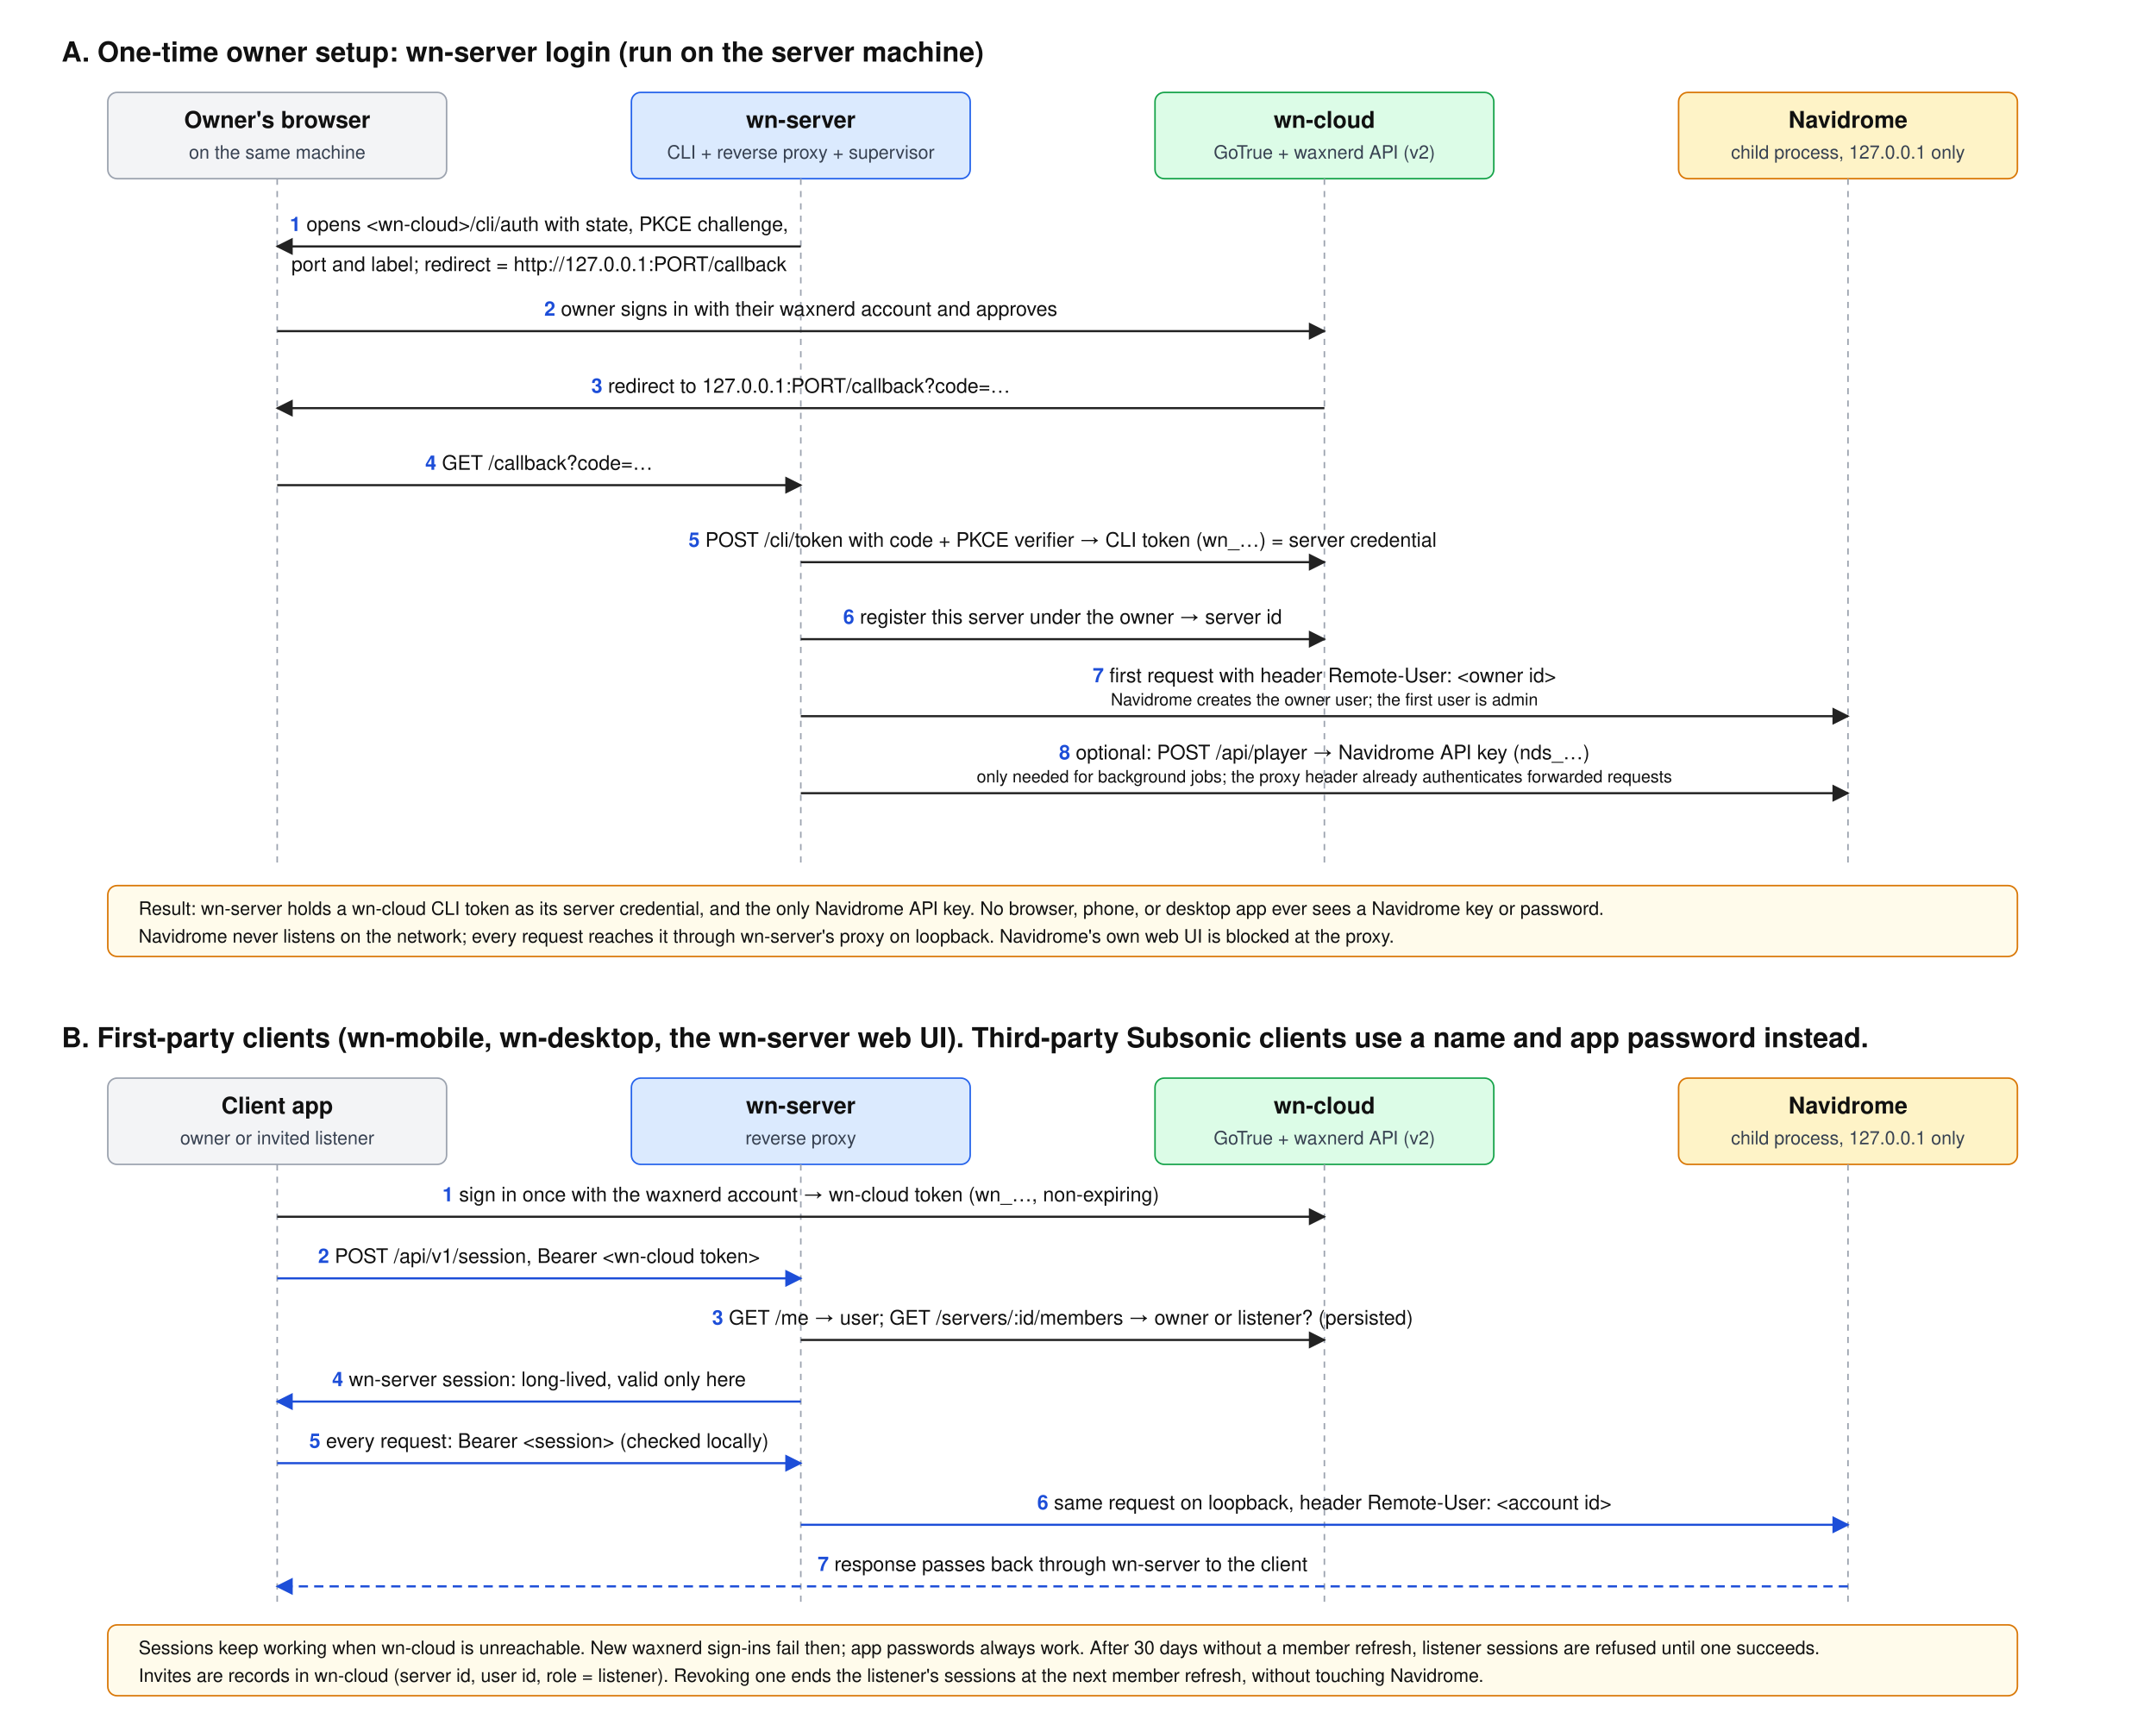
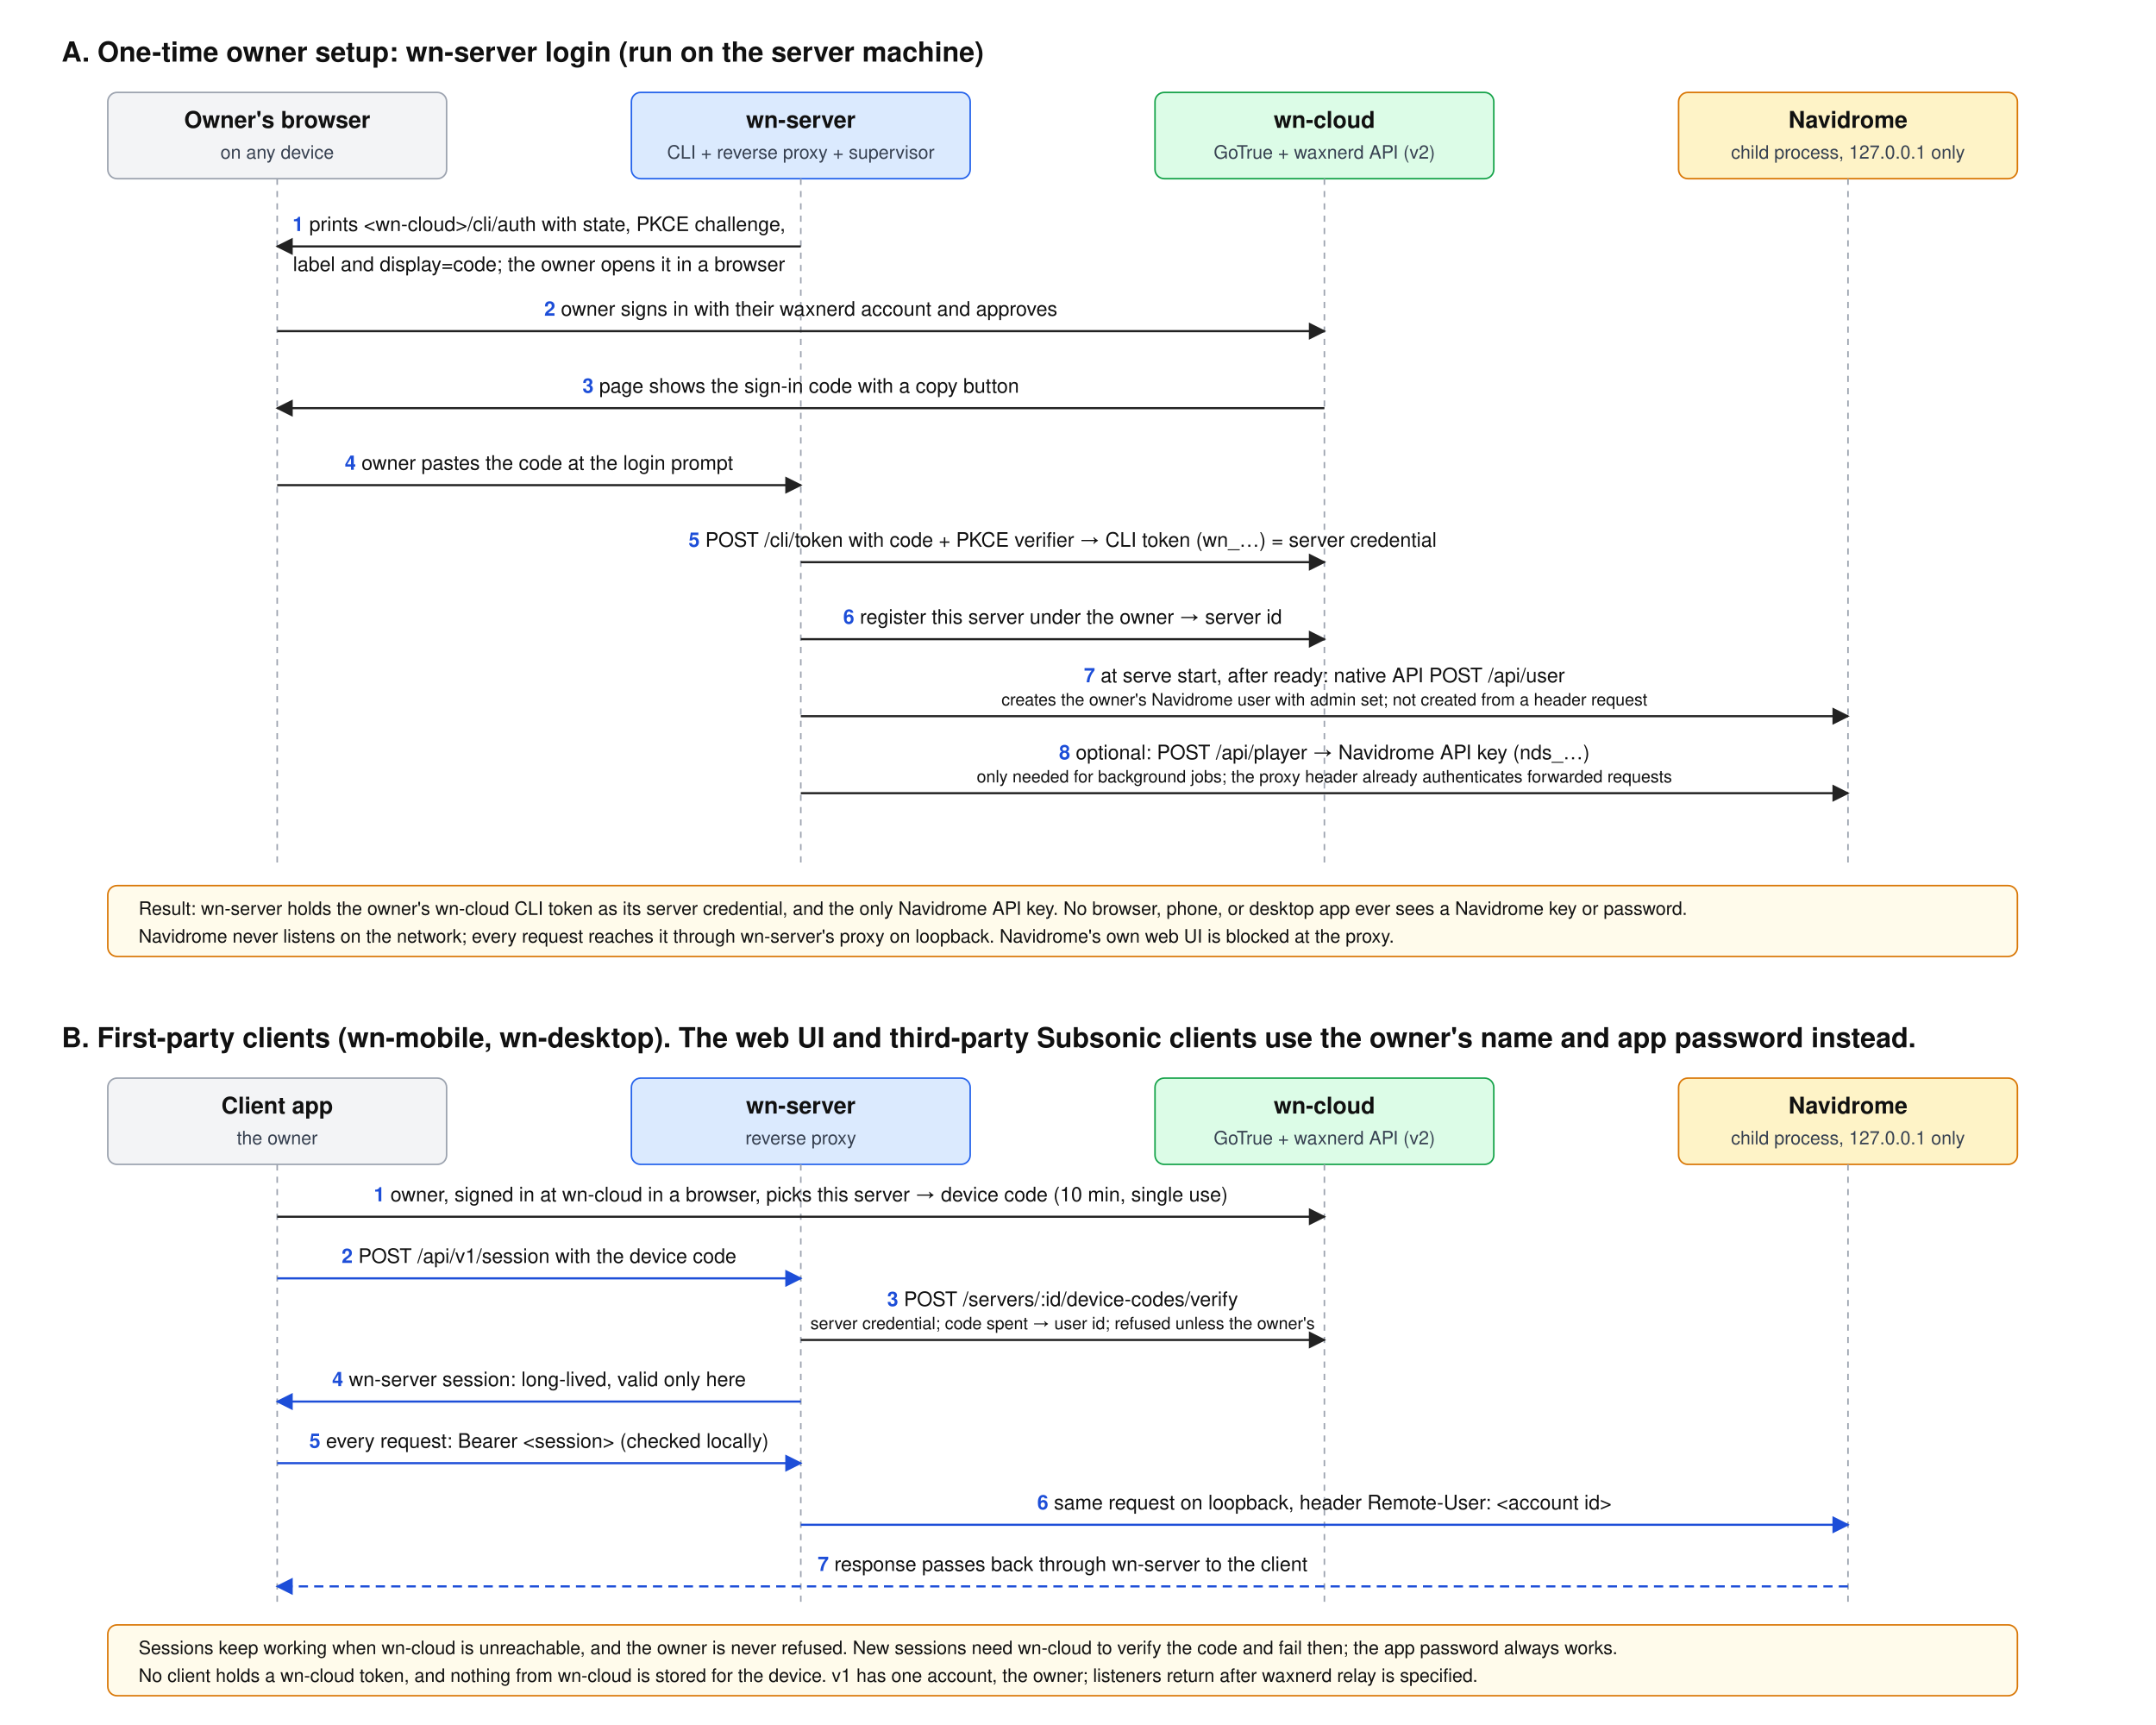
<svg xmlns="http://www.w3.org/2000/svg" width="1400" height="1120" viewBox="0 0 1400 1120" font-family="Helvetica, Arial, sans-serif" font-size="13">
  <defs>
    <marker id="arr" viewBox="0 0 10 10" refX="9" refY="5" markerWidth="8" markerHeight="8" orient="auto-start-reverse">
      <path d="M0,0 L10,5 L0,10 z" fill="#222" />
    </marker>
    <marker id="arrb" viewBox="0 0 10 10" refX="9" refY="5" markerWidth="8" markerHeight="8" orient="auto-start-reverse">
      <path d="M0,0 L10,5 L0,10 z" fill="#1d4ed8" />
    </marker>
  </defs>
  <style>
    .lane { fill:#f3f4f6; stroke:#9ca3af; }
    .lane-nd { fill:#fef3c7; stroke:#d97706; }
    .lane-ws { fill:#dbeafe; stroke:#2563eb; }
    .lane-wc { fill:#dcfce7; stroke:#16a34a; }
    .lt { font-size:15px; font-weight:bold; text-anchor:middle; fill:#111; }
    .ls { font-size:12px; text-anchor:middle; fill:#374151; }
    .life { stroke:#9ca3af; stroke-dasharray:4 4; }
    .msg { stroke:#222; stroke-width:1.4; marker-end:url(#arr); fill:none; }
    .msgb { stroke:#1d4ed8; stroke-width:1.4; marker-end:url(#arrb); fill:none; }
    .lbl { text-anchor:middle; fill:#111; }
    .num { font-weight:bold; fill:#1d4ed8; }
    .h { font-size:18px; font-weight:bold; fill:#111; }
    .note { fill:#fffbeb; stroke:#d97706; }
    .notet { font-size:12px; fill:#111; }
    .self { fill:#eef2ff; stroke:#4f46e5; }
  </style>
  <text x="40" y="40" class="h">A. One-time owner setup:  wn-server login  (run on the server machine)</text>
  <rect x="70" y="60" width="220" height="56" rx="6" class="lane" />
  <text x="180" y="83" class="lt">Owner's browser</text>
-   <text x="180" y="103" class="ls">on the same machine</text>
+   <text x="180" y="103" class="ls">on any device</text>
  <rect x="410" y="60" width="220" height="56" rx="6" class="lane-ws" />
  <text x="520" y="83" class="lt">wn-server</text>
  <text x="520" y="103" class="ls">CLI + reverse proxy + supervisor</text>
  <rect x="750" y="60" width="220" height="56" rx="6" class="lane-wc" />
  <text x="860" y="83" class="lt">wn-cloud</text>
  <text x="860" y="103" class="ls">GoTrue + waxnerd API (v2)</text>
  <rect x="1090" y="60" width="220" height="56" rx="6" class="lane-nd" />
  <text x="1200" y="83" class="lt">Navidrome</text>
  <text x="1200" y="103" class="ls">child process, 127.0.0.1 only</text>
  <line x1="180" y1="116" x2="180" y2="560" class="life" />
  <line x1="520" y1="116" x2="520" y2="560" class="life" />
  <line x1="860" y1="116" x2="860" y2="560" class="life" />
  <line x1="1200" y1="116" x2="1200" y2="560" class="life" />
  <line x1="520" y1="160" x2="180" y2="160" class="msg" />
  <text x="350" y="150" class="lbl">
-     <tspan class="num">1</tspan> opens &lt;wn-cloud&gt;/cli/auth with state, PKCE challenge,</text>
-   <text x="350" y="176" class="lbl">port and label; redirect = http://127.0.0.1:PORT/callback</text>
+     <tspan class="num">1</tspan> prints &lt;wn-cloud&gt;/cli/auth with state, PKCE challenge,</text>
+   <text x="350" y="176" class="lbl">label and display=code; the owner opens it in a browser</text>
  <line x1="180" y1="215" x2="860" y2="215" class="msg" />
  <text x="520" y="205" class="lbl">
    <tspan class="num">2</tspan> owner signs in with their waxnerd account and approves</text>
  <line x1="860" y1="265" x2="180" y2="265" class="msg" />
  <text x="520" y="255" class="lbl">
-     <tspan class="num">3</tspan> redirect to 127.0.0.1:PORT/callback?code=…</text>
+     <tspan class="num">3</tspan> page shows the sign-in code with a copy button</text>
  <line x1="180" y1="315" x2="520" y2="315" class="msg" />
  <text x="350" y="305" class="lbl">
-     <tspan class="num">4</tspan> GET /callback?code=…</text>
+     <tspan class="num">4</tspan> owner pastes the code at the login prompt</text>
  <line x1="520" y1="365" x2="860" y2="365" class="msg" />
  <text x="690" y="355" class="lbl">
    <tspan class="num">5</tspan> POST /cli/token with code + PKCE verifier → CLI token (wn_…) = server credential</text>
  <line x1="520" y1="415" x2="860" y2="415" class="msg" />
  <text x="690" y="405" class="lbl">
    <tspan class="num">6</tspan> register this server under the owner → server id</text>
  <line x1="520" y1="465" x2="1200" y2="465" class="msg" />
  <text x="860" y="443" class="lbl">
-     <tspan class="num">7</tspan> first request with header Remote-User: &lt;owner id&gt;</text>
-   <text x="860" y="458" class="lbl" font-size="11">Navidrome creates the owner user; the first user is admin</text>
+     <tspan class="num">7</tspan> at serve start, after ready: native API POST /api/user</text>
+   <text x="860" y="458" class="lbl" font-size="11">creates the owner's Navidrome user with admin set; not created from a header request</text>
  <line x1="520" y1="515" x2="1200" y2="515" class="msg" />
  <text x="860" y="493" class="lbl">
    <tspan class="num">8</tspan> optional: POST /api/player  →  Navidrome API key (nds_…)</text>
  <text x="860" y="508" class="lbl" font-size="11">only needed for background jobs; the proxy header already authenticates forwarded requests</text>
  <rect x="70" y="575" width="1240" height="46" rx="6" class="note" />
-   <text x="90" y="594" class="notet">Result: wn-server holds a wn-cloud CLI token as its server credential, and the only Navidrome API key. No browser, phone, or desktop app ever sees a Navidrome key or password.</text>
+   <text x="90" y="594" class="notet">Result: wn-server holds the owner's wn-cloud CLI token as its server credential, and the only Navidrome API key. No browser, phone, or desktop app ever sees a Navidrome key or password.</text>
  <text x="90" y="612" class="notet">Navidrome never listens on the network; every request reaches it through wn-server's proxy on loopback. Navidrome's own web UI is blocked at the proxy.</text>
-   <text x="40" y="680" class="h">B. First-party clients  (wn-mobile, wn-desktop, the wn-server web UI). Third-party Subsonic clients use a name and app password instead.</text>
+   <text x="40" y="680" class="h">B. First-party clients  (wn-mobile, wn-desktop). The web UI and third-party Subsonic clients use the owner's name and app password instead.</text>
  <rect x="70" y="700" width="220" height="56" rx="6" class="lane" />
  <text x="180" y="723" class="lt">Client app</text>
-   <text x="180" y="743" class="ls">owner or invited listener</text>
+   <text x="180" y="743" class="ls">the owner</text>
  <rect x="410" y="700" width="220" height="56" rx="6" class="lane-ws" />
  <text x="520" y="723" class="lt">wn-server</text>
  <text x="520" y="743" class="ls">reverse proxy</text>
  <rect x="750" y="700" width="220" height="56" rx="6" class="lane-wc" />
  <text x="860" y="723" class="lt">wn-cloud</text>
  <text x="860" y="743" class="ls">GoTrue + waxnerd API (v2)</text>
  <rect x="1090" y="700" width="220" height="56" rx="6" class="lane-nd" />
  <text x="1200" y="723" class="lt">Navidrome</text>
  <text x="1200" y="743" class="ls">child process, 127.0.0.1 only</text>
  <line x1="180" y1="756" x2="180" y2="1040" class="life" />
  <line x1="520" y1="756" x2="520" y2="1040" class="life" />
  <line x1="860" y1="756" x2="860" y2="1040" class="life" />
  <line x1="1200" y1="756" x2="1200" y2="1040" class="life" />
  <line x1="180" y1="790" x2="860" y2="790" class="msg" />
  <text x="520" y="780" class="lbl">
-     <tspan class="num">1</tspan> sign in once with the waxnerd account → wn-cloud token (wn_…, non-expiring)</text>
+     <tspan class="num">1</tspan> owner, signed in at wn-cloud in a browser, picks this server → device code (10 min, single use)</text>
  <line x1="180" y1="830" x2="520" y2="830" class="msgb" />
  <text x="350" y="820" class="lbl">
-     <tspan class="num">2</tspan> POST /api/v1/session, Bearer &lt;wn-cloud token&gt;</text>
+     <tspan class="num">2</tspan> POST /api/v1/session with the device code</text>
  <line x1="520" y1="870" x2="860" y2="870" class="msg" />
-   <text x="690" y="860" class="lbl">
-     <tspan class="num">3</tspan> GET /me → user; GET /servers/:id/members → owner or listener? (persisted)</text>
+   <text x="690" y="848" class="lbl">
+     <tspan class="num">3</tspan> POST /servers/:id/device-codes/verify</text>
+   <text x="690" y="863" class="lbl" font-size="11">server credential; code spent → user id; refused unless the owner's</text>
  <line x1="520" y1="910" x2="180" y2="910" class="msgb" />
  <text x="350" y="900" class="lbl">
    <tspan class="num">4</tspan> wn-server session: long-lived, valid only here</text>
  <line x1="180" y1="950" x2="520" y2="950" class="msgb" />
  <text x="350" y="940" class="lbl">
    <tspan class="num">5</tspan> every request: Bearer &lt;session&gt; (checked locally)</text>
  <line x1="520" y1="990" x2="1200" y2="990" class="msgb" />
  <text x="860" y="980" class="lbl">
    <tspan class="num">6</tspan> same request on loopback, header Remote-User: &lt;account id&gt;</text>
  <line x1="1200" y1="1030" x2="180" y2="1030" class="msgb" stroke-dasharray="6 4" />
  <text x="690" y="1020" class="lbl">
    <tspan class="num">7</tspan> response passes back through wn-server to the client</text>
  <rect x="70" y="1055" width="1240" height="46" rx="6" class="note" />
-   <text x="90" y="1074" class="notet">Sessions keep working when wn-cloud is unreachable. New waxnerd sign-ins fail then; app passwords always work. After 30 days without a member refresh, listener sessions are refused until one succeeds.</text>
-   <text x="90" y="1092" class="notet">Invites are records in wn-cloud (server id, user id, role = listener). Revoking one ends the listener's sessions at the next member refresh, without touching Navidrome.</text>
+   <text x="90" y="1074" class="notet">Sessions keep working when wn-cloud is unreachable, and the owner is never refused. New sessions need wn-cloud to verify the code and fail then; the app password always works.</text>
+   <text x="90" y="1092" class="notet">No client holds a wn-cloud token, and nothing from wn-cloud is stored for the device. v1 has one account, the owner; listeners return after waxnerd relay is specified.</text>
</svg>
